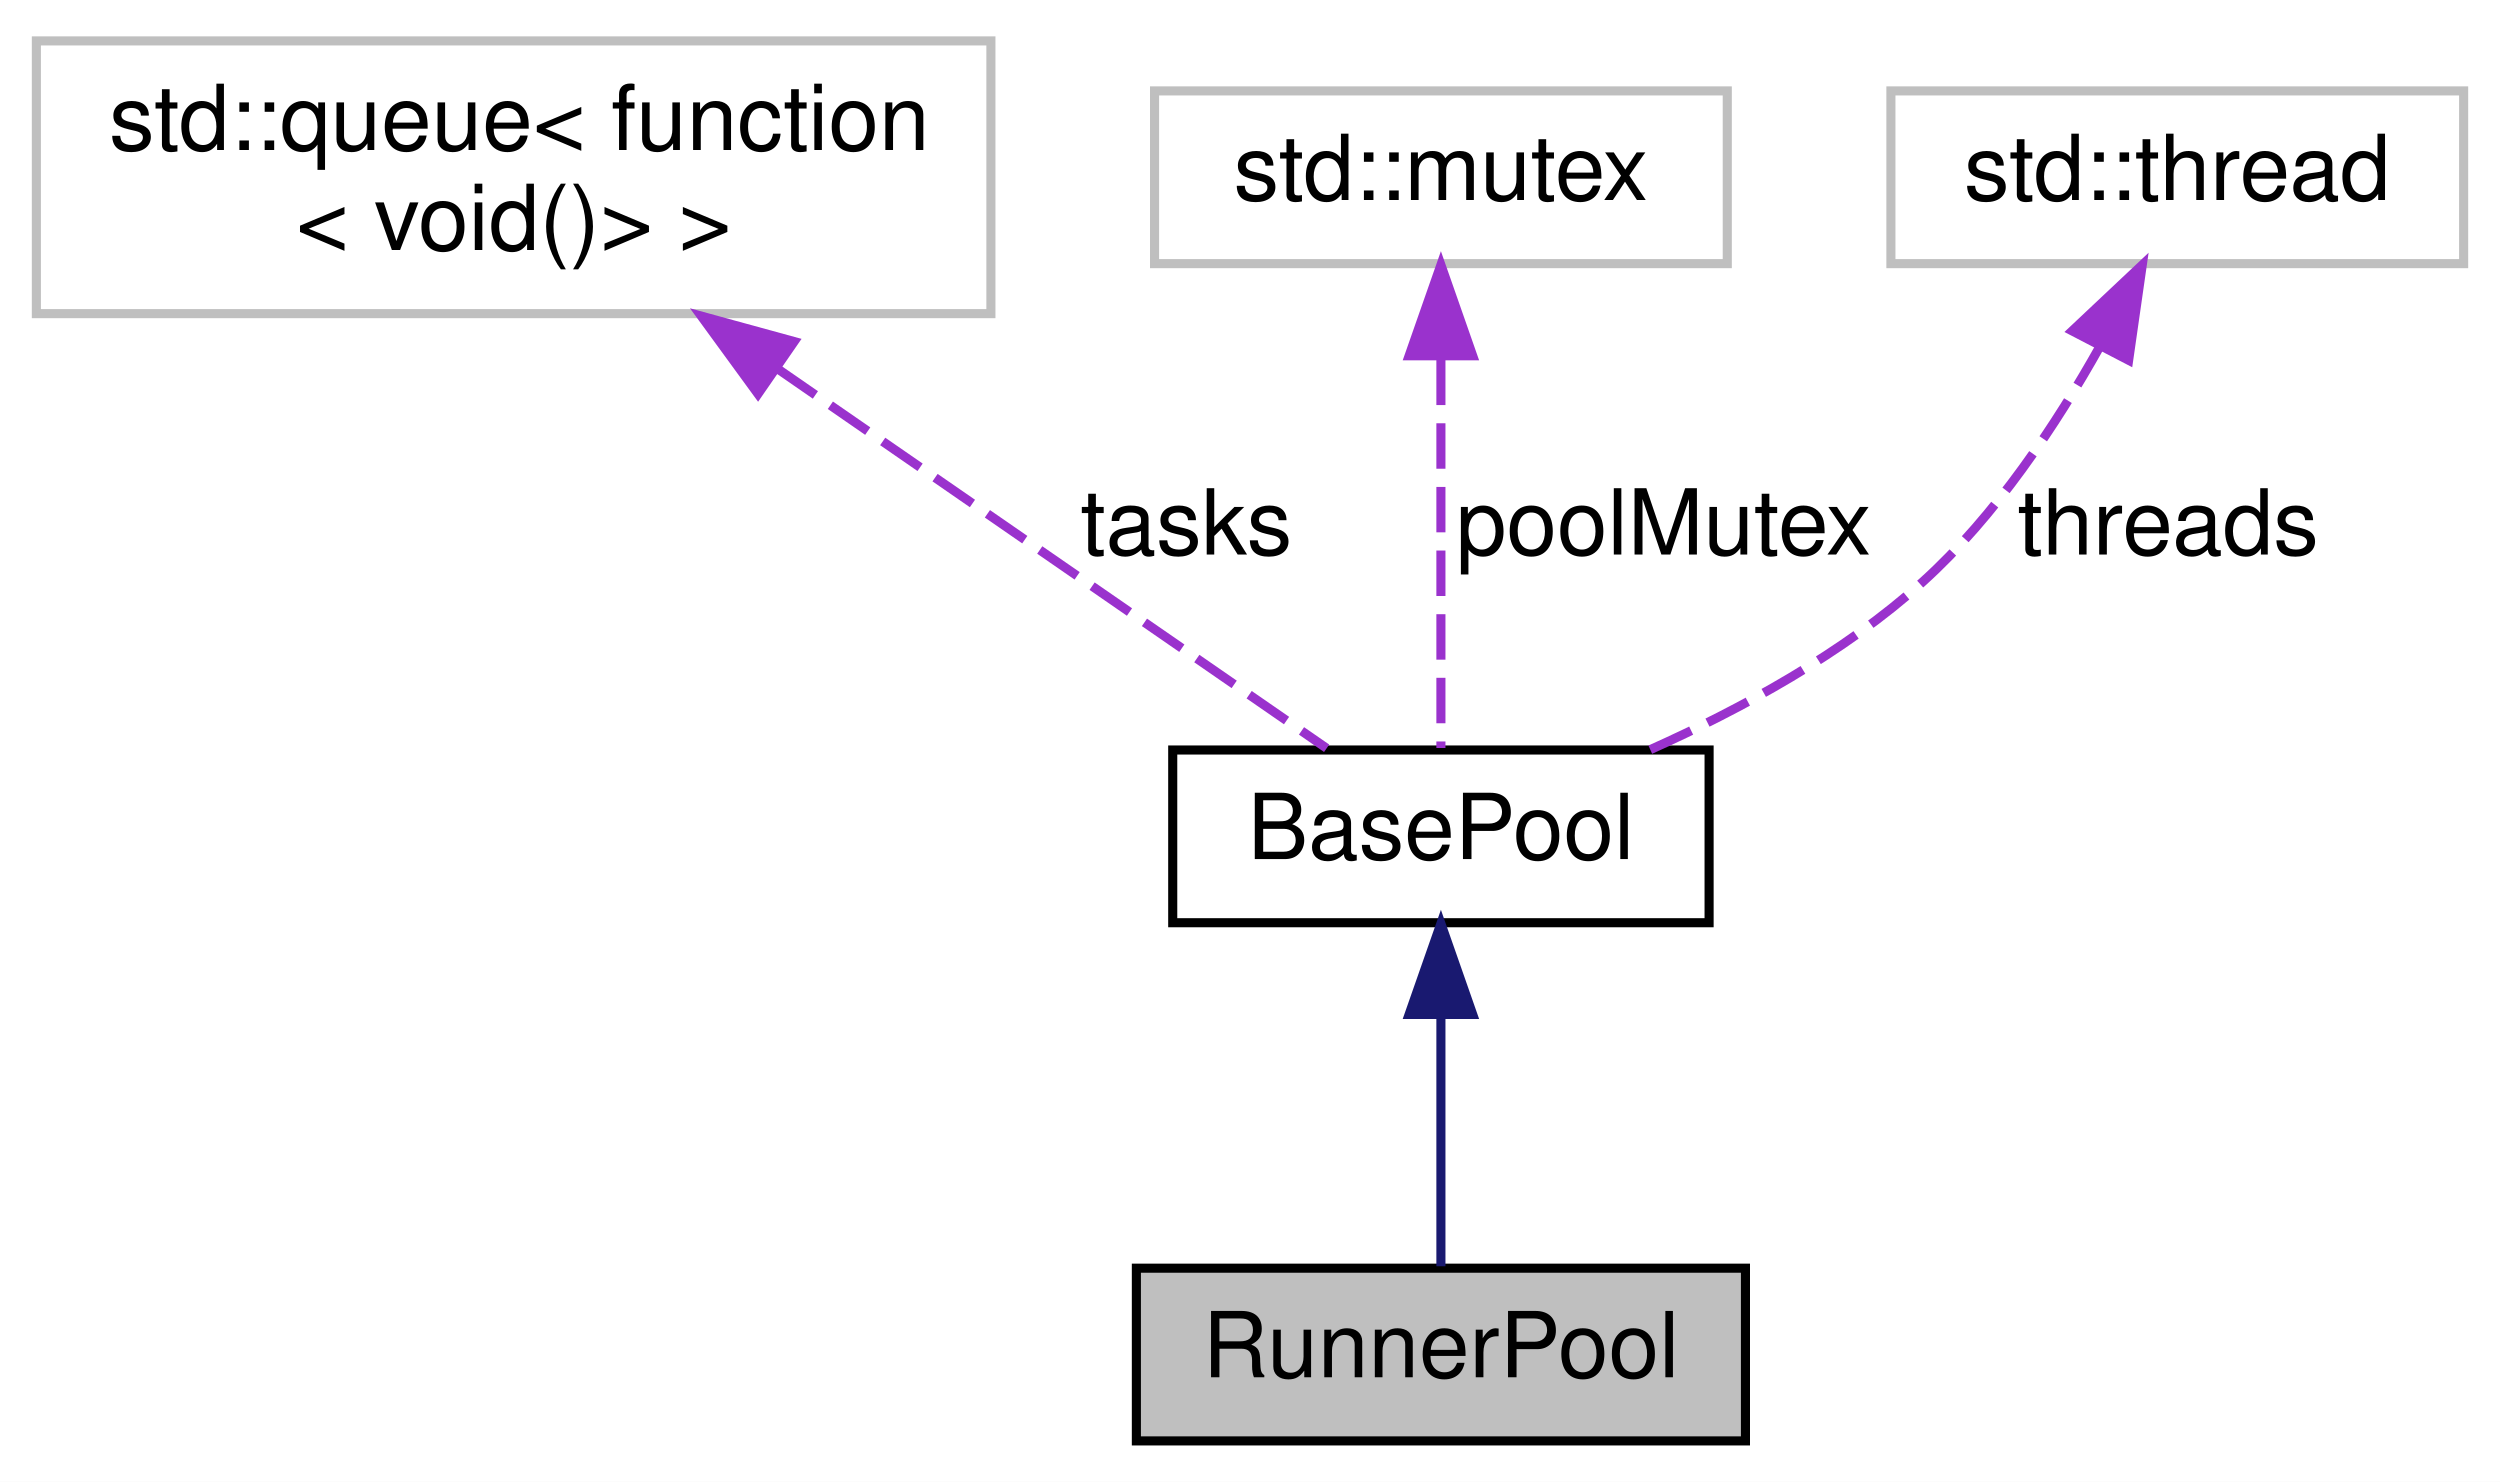
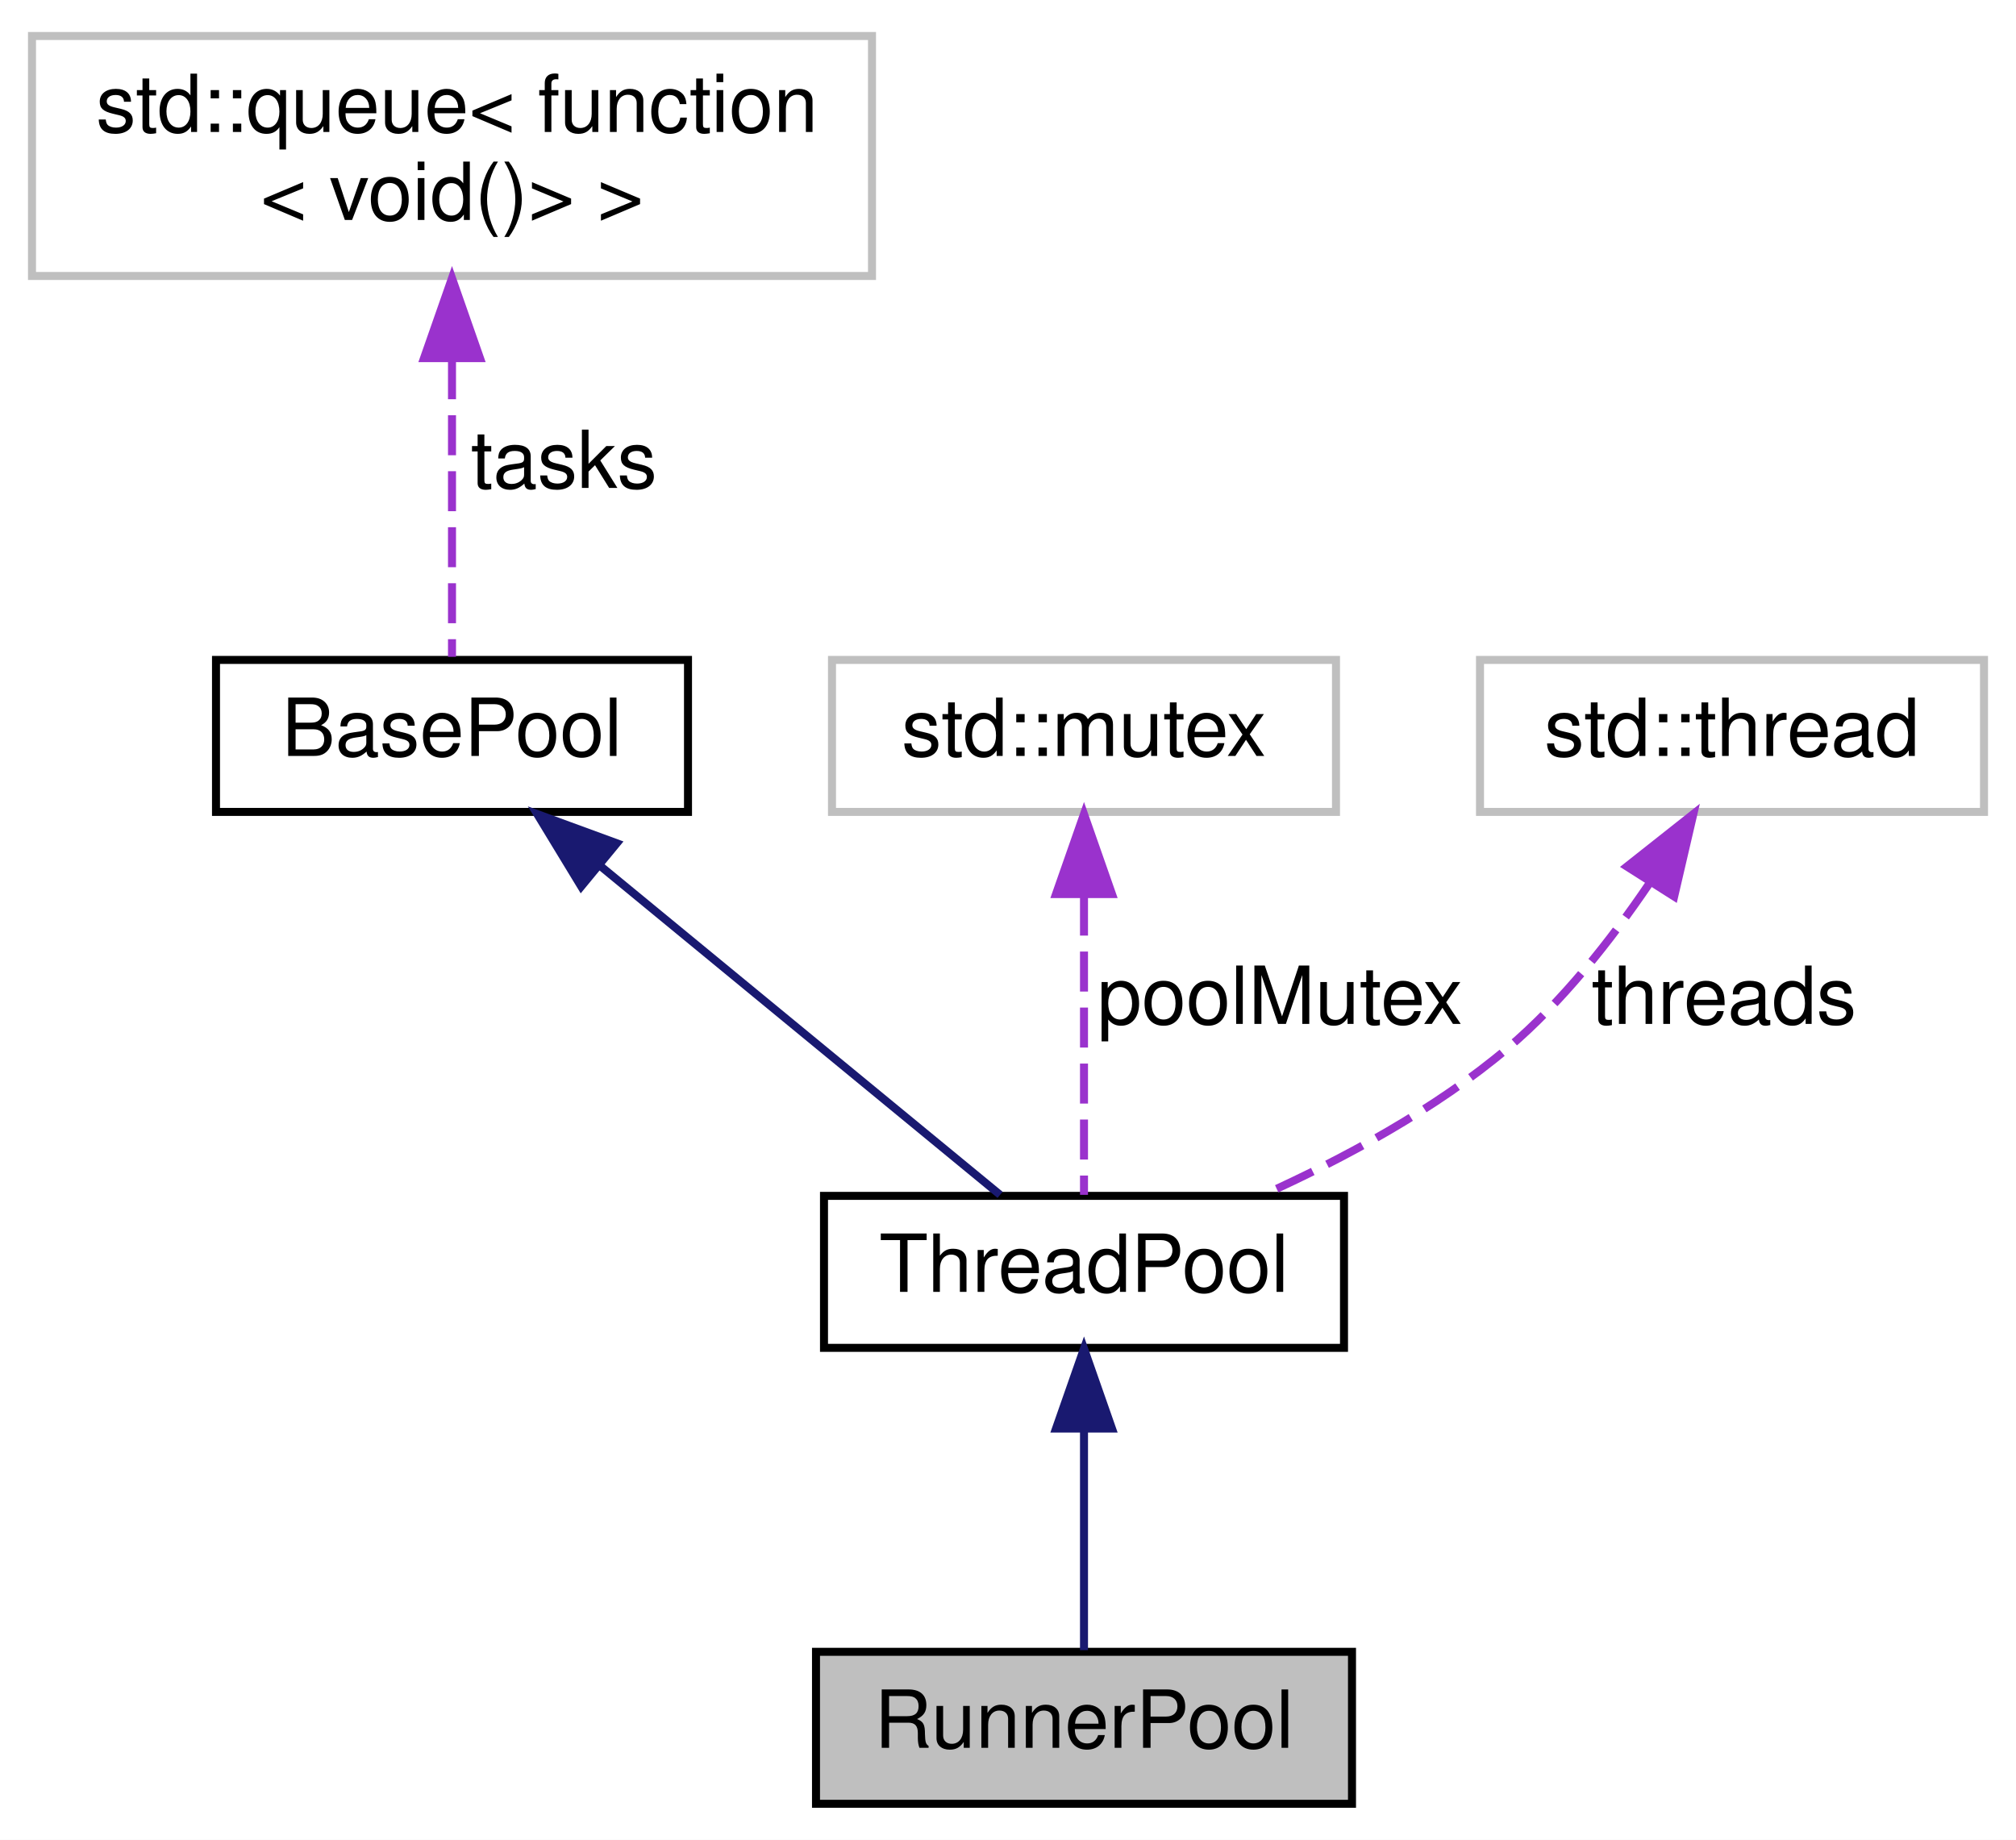
- <svg xmlns="http://www.w3.org/2000/svg" xmlns:xlink="http://www.w3.org/1999/xlink" width="275pt" height="163pt" viewBox="0.00 0.00 275.00 163.00">
-   <g id="graph0" class="graph" transform="scale(1 1) rotate(0) translate(4 159)">
-     <polygon fill="white" stroke="transparent" points="-4,4 -4,-159 271,-159 271,4 -4,4" />
+ <svg xmlns="http://www.w3.org/2000/svg" xmlns:xlink="http://www.w3.org/1999/xlink" width="252pt" height="230pt" viewBox="0.00 0.00 252.00 230.00">
+   <g id="graph0" class="graph" transform="scale(1 1) rotate(0) translate(4 226)">
+     <polygon fill="white" stroke="transparent" points="-4,4 -4,-226 248,-226 248,4 -4,4" />
    <g id="node1" class="node">
      <g id="a_node1">
        <a xlink:title=" ">
-           <polygon fill="#bfbfbf" stroke="black" points="121,-0.5 121,-19.5 188,-19.5 188,-0.5 121,-0.5" />
-           <text text-anchor="middle" x="154.5" y="-7.5" font-family="Helvetica,sans-Serif" font-size="10.00">RunnerPool</text>
+           <polygon fill="#bfbfbf" stroke="black" points="98,-0.5 98,-19.5 165,-19.5 165,-0.5 98,-0.5" />
+           <text text-anchor="middle" x="131.5" y="-7.5" font-family="Helvetica,sans-Serif" font-size="10.00">RunnerPool</text>
        </a>
      </g>
    </g>
    <g id="node2" class="node">
      <g id="a_node2">
-         <a xlink:href="class_base_pool.html" target="_top" xlink:title=" ">
-           <polygon fill="white" stroke="black" points="125,-57.5 125,-76.5 184,-76.5 184,-57.5 125,-57.5" />
-           <text text-anchor="middle" x="154.5" y="-64.5" font-family="Helvetica,sans-Serif" font-size="10.00">BasePool</text>
+         <a xlink:href="class_thread_pool.html" target="_top" xlink:title=" ">
+           <polygon fill="white" stroke="black" points="99,-57.5 99,-76.5 164,-76.5 164,-57.5 99,-57.5" />
+           <text text-anchor="middle" x="131.5" y="-64.5" font-family="Helvetica,sans-Serif" font-size="10.00">ThreadPool</text>
        </a>
      </g>
    </g>
    <g id="edge1" class="edge">
-       <path fill="none" stroke="midnightblue" d="M154.5,-47.12C154.5,-37.82 154.5,-27.06 154.5,-19.71" />
-       <polygon fill="midnightblue" stroke="midnightblue" points="151,-47.41 154.5,-57.41 158,-47.41 151,-47.41" />
+       <path fill="none" stroke="midnightblue" d="M131.5,-47.12C131.5,-37.82 131.5,-27.06 131.5,-19.71" />
+       <polygon fill="midnightblue" stroke="midnightblue" points="128,-47.41 131.5,-57.41 135,-47.41 128,-47.41" />
    </g>
    <g id="node3" class="node">
      <g id="a_node3">
-         <a xlink:title=" ">
-           <polygon fill="white" stroke="#bfbfbf" points="0,-124.5 0,-154.5 105,-154.5 105,-124.5 0,-124.5" />
-           <text text-anchor="start" x="8" y="-142.5" font-family="Helvetica,sans-Serif" font-size="10.00">std::queue&lt; function</text>
-           <text text-anchor="middle" x="52.5" y="-131.5" font-family="Helvetica,sans-Serif" font-size="10.00">&lt; void()&gt; &gt;</text>
+         <a xlink:href="class_base_pool.html" target="_top" xlink:title=" ">
+           <polygon fill="white" stroke="black" points="23,-124.5 23,-143.5 82,-143.5 82,-124.5 23,-124.5" />
+           <text text-anchor="middle" x="52.5" y="-131.5" font-family="Helvetica,sans-Serif" font-size="10.00">BasePool</text>
        </a>
      </g>
    </g>
    <g id="edge2" class="edge">
-       <path fill="none" stroke="#9a32cd" stroke-dasharray="5,2" d="M81.58,-118.4C101.51,-104.62 126.97,-87.03 141.93,-76.69" />
-       <polygon fill="#9a32cd" stroke="#9a32cd" points="79.38,-115.67 73.14,-124.23 83.36,-121.43 79.38,-115.67" />
-       <text text-anchor="middle" x="126.5" y="-98" font-family="Helvetica,sans-Serif" font-size="10.00"> tasks</text>
+       <path fill="none" stroke="midnightblue" d="M71.08,-117.71C86.64,-104.91 108.3,-87.09 121.01,-76.63" />
+       <polygon fill="midnightblue" stroke="midnightblue" points="68.65,-115.18 63.15,-124.23 73.1,-120.58 68.65,-115.18" />
    </g>
    <g id="node4" class="node">
      <g id="a_node4">
-         <a xlink:title="STL class.">
-           <polygon fill="white" stroke="#bfbfbf" points="123,-130 123,-149 186,-149 186,-130 123,-130" />
-           <text text-anchor="middle" x="154.5" y="-137" font-family="Helvetica,sans-Serif" font-size="10.00">std::mutex</text>
+         <a xlink:title=" ">
+           <polygon fill="white" stroke="#bfbfbf" points="0,-191.5 0,-221.5 105,-221.5 105,-191.5 0,-191.5" />
+           <text text-anchor="start" x="8" y="-209.5" font-family="Helvetica,sans-Serif" font-size="10.00">std::queue&lt; function</text>
+           <text text-anchor="middle" x="52.5" y="-198.5" font-family="Helvetica,sans-Serif" font-size="10.00">&lt; void()&gt; &gt;</text>
        </a>
      </g>
    </g>
    <g id="edge3" class="edge">
-       <path fill="none" stroke="#9a32cd" stroke-dasharray="5,2" d="M154.5,-119.44C154.5,-105.53 154.5,-87.32 154.5,-76.72" />
-       <polygon fill="#9a32cd" stroke="#9a32cd" points="151,-119.86 154.5,-129.86 158,-119.86 151,-119.86" />
-       <text text-anchor="middle" x="179" y="-98" font-family="Helvetica,sans-Serif" font-size="10.00"> poolMutex</text>
+       <path fill="none" stroke="#9a32cd" stroke-dasharray="5,2" d="M52.5,-181.09C52.5,-168.21 52.5,-153.2 52.5,-143.89" />
+       <polygon fill="#9a32cd" stroke="#9a32cd" points="49,-181.23 52.5,-191.23 56,-181.23 49,-181.23" />
+       <text text-anchor="middle" x="66.5" y="-165" font-family="Helvetica,sans-Serif" font-size="10.00"> tasks</text>
    </g>
    <g id="node5" class="node">
      <g id="a_node5">
        <a xlink:title="STL class.">
-           <polygon fill="white" stroke="#bfbfbf" points="204,-130 204,-149 267,-149 267,-130 204,-130" />
-           <text text-anchor="middle" x="235.5" y="-137" font-family="Helvetica,sans-Serif" font-size="10.00">std::thread</text>
+           <polygon fill="white" stroke="#bfbfbf" points="100,-124.5 100,-143.5 163,-143.5 163,-124.5 100,-124.5" />
+           <text text-anchor="middle" x="131.5" y="-131.5" font-family="Helvetica,sans-Serif" font-size="10.00">std::mutex</text>
        </a>
      </g>
    </g>
    <g id="edge4" class="edge">
-       <path fill="none" stroke="#9a32cd" stroke-dasharray="5,2" d="M227.03,-120.96C222.21,-112.34 215.54,-102.26 207.5,-95 198.84,-87.17 187.5,-81 177.53,-76.54" />
-       <polygon fill="#9a32cd" stroke="#9a32cd" points="223.94,-122.6 231.65,-129.86 230.15,-119.37 223.94,-122.6" />
-       <text text-anchor="middle" x="234.5" y="-98" font-family="Helvetica,sans-Serif" font-size="10.00"> threads</text>
+       <path fill="none" stroke="#9a32cd" stroke-dasharray="5,2" d="M131.5,-114.04C131.5,-101.67 131.5,-86.12 131.5,-76.63" />
+       <polygon fill="#9a32cd" stroke="#9a32cd" points="128,-114.23 131.5,-124.23 135,-114.23 128,-114.23" />
+       <text text-anchor="middle" x="156" y="-98" font-family="Helvetica,sans-Serif" font-size="10.00"> poolMutex</text>
+     </g>
+     <g id="node6" class="node">
+       <g id="a_node6">
+         <a xlink:title="STL class.">
+           <polygon fill="white" stroke="#bfbfbf" points="181,-124.5 181,-143.5 244,-143.5 244,-124.5 181,-124.5" />
+           <text text-anchor="middle" x="212.5" y="-131.5" font-family="Helvetica,sans-Serif" font-size="10.00">std::thread</text>
+         </a>
+       </g>
+     </g>
+     <g id="edge5" class="edge">
+       <path fill="none" stroke="#9a32cd" stroke-dasharray="5,2" d="M202.09,-115.44C197.36,-108.47 191.29,-100.76 184.5,-95 175.44,-87.32 163.83,-81.09 153.78,-76.56" />
+       <polygon fill="#9a32cd" stroke="#9a32cd" points="199.36,-117.67 207.67,-124.24 205.27,-113.92 199.36,-117.67" />
+       <text text-anchor="middle" x="211.5" y="-98" font-family="Helvetica,sans-Serif" font-size="10.00"> threads</text>
    </g>
  </g>
</svg>
